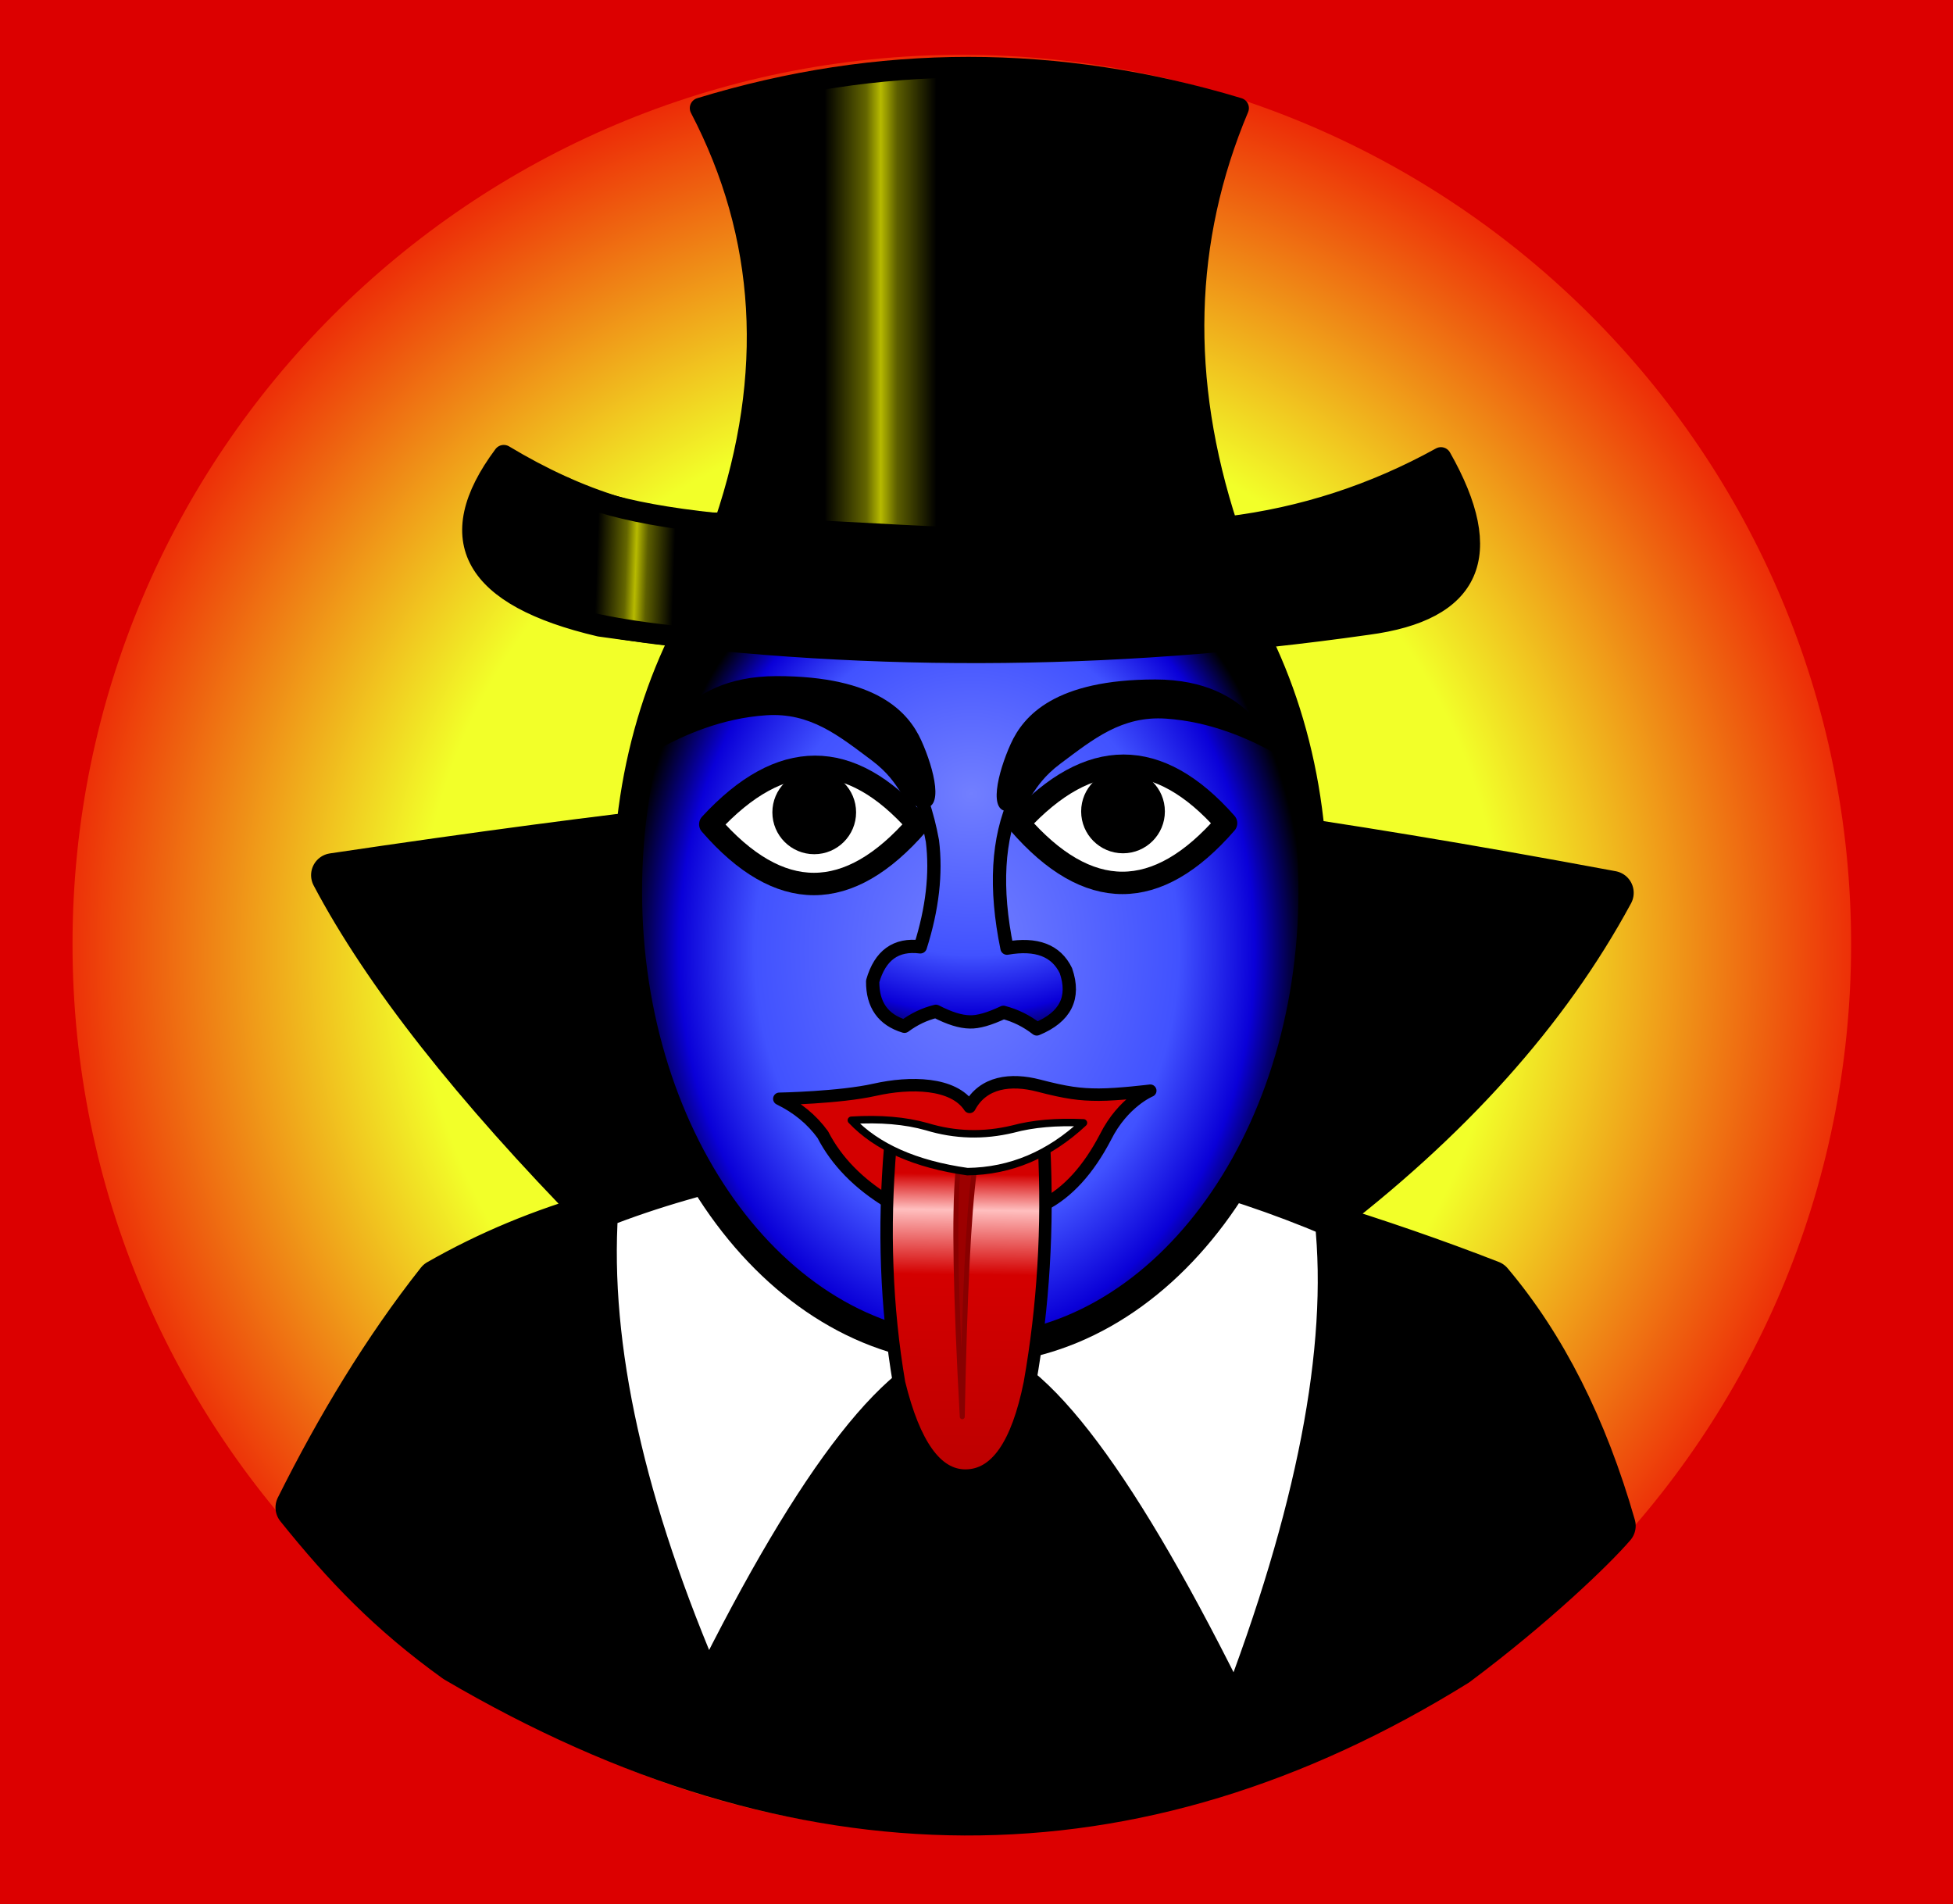
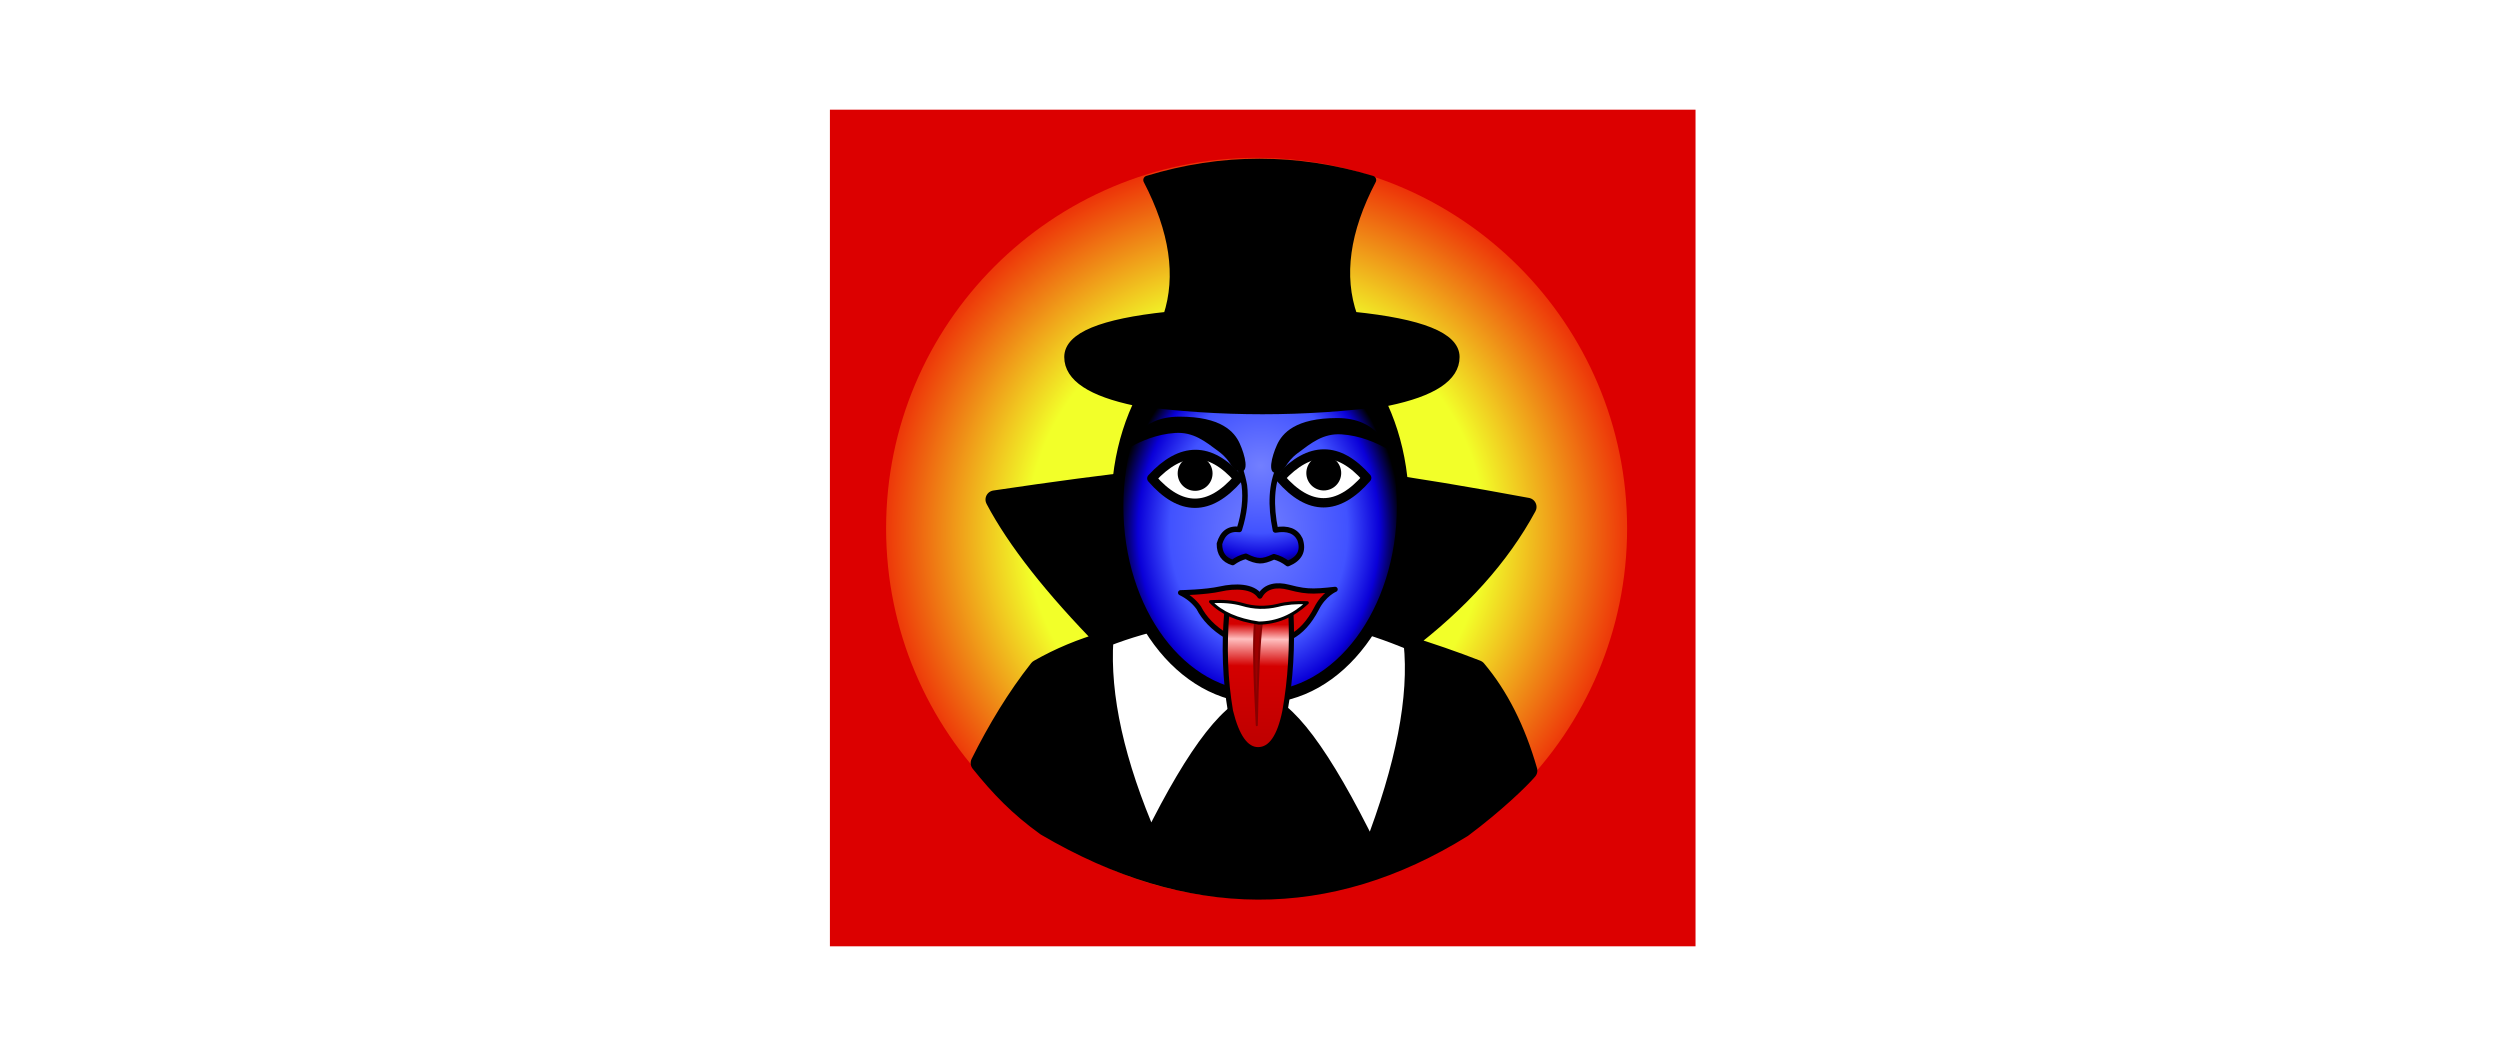
- <svg xmlns="http://www.w3.org/2000/svg" width="100%" height="100%" version="1.1" style="stroke-linecap: round; stroke-linejoin: round;background: rgba(53, 53, 53, 0.796);" viewBox="-1952.878 -164.972 2353.546 2293.984">
-   <defs id="SvgjsDefs1154">
+ <svg xmlns="http://www.w3.org/2000/svg" width="100%" height="100%" version="1.1" style="stroke-linecap: round; stroke-linejoin: round;background: rgba(53, 53, 53, 0.796);" viewBox="-4428.493 -555.438 7231.187 3074.915">
+   <defs id="SvgjsDefs2171">
    <radialGradient id="SvgjsRadialGradient3744" r="0.498" fx="0.495" fy="0.564" cx="0.495" cy="0.564">
      <stop id="SvgjsStop75868" stop-opacity="1" stop-color="#727fff" offset="0" />
      <stop id="SvgjsStop75869" stop-opacity="1" stop-color="#4152ff" offset="0.624" />
      <stop id="SvgjsStop75870" stop-opacity="1" stop-color="#0a00d8" offset="0.847" />
      <stop id="SvgjsStop75871" stop-opacity="1" stop-color="#000000" offset="1" />
    </radialGradient>
    <linearGradient id="SvgjsLinearGradient54467" x1="0" y1="-0.085" x2="-0.007" y2="1.072">
      <stop id="SvgjsStop54468" stop-opacity="1" stop-color="#ce0000" offset="0" />
      <stop id="SvgjsStop54469" stop-opacity="1" stop-color="#d40000" offset="0.145" />
      <stop id="SvgjsStop54470" stop-opacity="1" stop-color="#ffbfbf" offset="0.239" />
      <stop id="SvgjsStop54471" stop-opacity="1" stop-color="#d40000" offset="0.408" />
      <stop id="SvgjsStop54472" stop-opacity="1" stop-color="#ba0000" offset="1" />
    </linearGradient>
    <radialGradient id="SvgjsRadialGradient64869" spreadMethod="pad" r="0.475" fx="0.5" fy="0.57" cx="0.5" cy="0.57">
      <stop id="SvgjsStop122794" stop-opacity="1" stop-color="#727fff" offset="0" />
      <stop id="SvgjsStop122795" stop-opacity="1" stop-color="#4152ff" offset="0.624" />
      <stop id="SvgjsStop122796" stop-opacity="1" stop-color="#0a00d8" offset="0.847" />
      <stop id="SvgjsStop122797" stop-opacity="1" stop-color="#000000" offset="1" />
    </radialGradient>
    <radialGradient id="SvgjsRadialGradient76159" r="0.55" fx="0.499" fy="0.505" cx="0.499" cy="0.505" spreadMethod="reflect">
      <stop id="SvgjsStop79862" stop-opacity="1" stop-color="#f2ff29" offset="0" />
      <stop id="SvgjsStop79863" stop-opacity="1" stop-color="#f2ff29" offset="0.557" />
      <stop id="SvgjsStop79864" stop-opacity="1" stop-color="#ec0000" offset="1" />
    </radialGradient>
-     <linearGradient id="SvgjsLinearGradient81743" spreadMethod="pad" x1="0.226" y1="0.849" x2="0.936" y2="0.849">
-       <stop id="SvgjsStop148476" stop-opacity="1" stop-color="#000000" offset="0" />
-       <stop id="SvgjsStop148477" stop-opacity="1" stop-color="#000000" offset="0.18" />
-       <stop id="SvgjsStop148478" stop-opacity="1" stop-color="#646600" offset="0.239" />
-       <stop id="SvgjsStop148479" stop-opacity="1" stop-color="#b7ba00" offset="0.259" />
-       <stop id="SvgjsStop148480" stop-opacity="1" stop-color="#5c5e00" offset="0.282" />
-       <stop id="SvgjsStop148481" stop-opacity="1" stop-color="#000000" offset="0.337" />
-       <stop id="SvgjsStop148482" stop-opacity="1" stop-color="url(&quot;#SvgjsLinearGradient85883&quot;)" offset="1" />
-     </linearGradient>
-     <linearGradient id="SvgjsLinearGradient85883" spreadMethod="pad" x1="-0.093" y1="0.267" x2="1.143" y2="0.284">
-       <stop id="SvgjsStop148483" stop-opacity="1" stop-color="#000000" offset="0" />
-       <stop id="SvgjsStop148484" stop-opacity="1" stop-color="#000000" offset="0.18" />
-       <stop id="SvgjsStop148485" stop-opacity="1" stop-color="#646600" offset="0.239" />
-       <stop id="SvgjsStop148486" stop-opacity="1" stop-color="#b7ba00" offset="0.259" />
-       <stop id="SvgjsStop148487" stop-opacity="1" stop-color="#5c5e00" offset="0.282" />
-       <stop id="SvgjsStop148488" stop-opacity="1" stop-color="#000000" offset="0.337" />
-       <stop id="SvgjsStop148489" stop-opacity="1" stop-color="url(&quot;#SvgjsLinearGradient85883&quot;)" offset="1" />
-     </linearGradient>
  </defs>
  <svg id="S-5c-ef7d70" style="overflow: visible; pointer-events: all;" data-disabled="false" data-hidden="false">
    <rect id="R-21-d31275" width="2503.772" height="2419.915" style="stroke: rgb(0, 0, 0); stroke-opacity: 1; stroke-width: 0; fill: rgb(220, 0, 0); fill-opacity: 1;" transform="matrix(1,0,0,1,-2027.991,-238.1848)" />
    <circle id="C-ae-b0e21b" r="1071.678" cx="0" cy="0" style="stroke: rgb(0, 0, 0); stroke-opacity: 1; stroke-width: 0; fill: url(&quot;#SvgjsRadialGradient76159&quot;); fill-opacity: 1;" data-fill="#f2ff29" transform="matrix(1,0,0,1,-793.8103,972.7687)" />
  </svg>
  <svg id="S-d7-1e40b1" style="overflow: visible; pointer-events: all;" data-disabled="false" data-hidden="false">
    <path id="P-16-d84e4b" d="M-1403.909 1836.004C-1483.531 1778.796 -1537.516 1722.225 -1594.372 1651.462C-1545.973 1554.385 -1489.481 1460.622 -1424.895 1378.944Q-1334.668 1327.386 -1230.637 1298.003Q-1458.352 1065.992 -1551.489 889.574Q-1031.61 812.237 -784.351 804.531Q-535.153 813.124 -10.616 910.863Q-126.621 1125.689 -366.756 1307.474Q-255.047 1341.846 -156.309 1380.321C-91.676 1456.912 -42.316 1554.666 -8.23 1673.583C-31.812 1701.099 -103.636 1770.314 -197.388 1840.389Q-780.211 2202.224 -1403.909 1836.004 " style="stroke: rgb(0, 0, 0); stroke-opacity: 1; stroke-width: 53; fill: rgb(0, 0, 0); fill-opacity: 1;" />
    <path id="P-58-a80c98" d="M-737.733 1199.286Q-512.044 1223.362 -320.019 1304.962Q-295.334 1537.698 -435.694 1901.294Q-640.225 1483.974 -757.639 1471.277Q-877.537 1479.302 -1071.905 1872.044Q-1216.487 1538.99 -1200.433 1294.349Q-1017.06 1222.121 -737.734 1199.286 " style="stroke: rgb(0, 0, 0); stroke-opacity: 1; stroke-width: 41; fill: rgb(255, 255, 255); fill-opacity: 1;" transform="matrix(1,0,0,1,-28.0271,0.0001220703)" />
  </svg>
  <svg id="S-cf-7743e1" style="overflow: visible; pointer-events: all;" data-disabled="false" data-hidden="false">
    <ellipse id="E-4c-5e7d75" rx="413.003" ry="552.459" cx="0" cy="0" style="stroke: rgb(0, 0, 0); stroke-opacity: 1; stroke-width: 35; fill: url(&quot;#SvgjsRadialGradient3744&quot;); fill-opacity: 1;" data-fill="#4152ff" data-stroke="#000000" transform="matrix(1,0,0,1,-783.6359,908.9143)" />
    <path id="P-70-faa7e4" d="M-109.412 4508.801Q-39.889 4327.68 38.429 4219.839Q252.105 4175.619 502.327 4227.36Q568.624 4312.737 635.444 4522.229Q541.406 4419.794 435.51 4474.885Q261.061 4543.757 305.599 4760.541Q358.937 4751.19 376.581 4787.68Q393.374 4836.378 341.49 4857.862Q323.245 4843.624 301.264 4837.886Q275.663 4849.934 260.807 4849.396Q244.189 4849.22 219.909 4836.64Q199.6 4841.58 181.984 4854.672Q143.361 4842.917 143.703 4800.44Q157.137 4753.421 201.125 4758.969Q222.955 4690.119 215.731 4631.457Q197.733 4532.781 130.304 4468.91Q13.581 4434.28 -109.941 4505.11 " style="stroke: rgb(0, 0, 0); stroke-opacity: 1; stroke-width: 16; fill: url(&quot;#SvgjsRadialGradient64869&quot;); fill-opacity: 1;" data-fill="url(&quot;#SvgjsRadialGradient3744&quot;)" transform="matrix(1,0,0,1,-1044.94,-3783.014)" />
    <path id="P-2a-bff9dc" d="M816.603 4499.704S839.613 4411.047 960.187 4411.047S1119.025 4454.51 1134.489 4488.693S1162.964 4574.071 1135.129 4569.432S1113.933 4541.888 1074.389 4512.343S1000.638 4454.695 947.443 4458.242S848.52 4481.973 816.603 4499.705 " style="stroke: rgb(0, 0, 0); stroke-opacity: 1; stroke-width: 0; fill: rgb(0, 0, 0); fill-opacity: 1;" transform="matrix(1,0,0,1,-1977.091,-3761.343)" />
    <path id="P-2a-bff9dc" d="M1151.433 4499.704S1128.423 4411.047 1007.849 4411.047S849.011 4454.51 833.547 4488.693S805.072 4574.071 832.907 4569.432S854.104 4541.888 893.648 4512.343S967.399 4454.695 1020.593 4458.242S1119.516 4481.973 1151.433 4499.705 " style="stroke: rgb(0, 0, 0); stroke-opacity: 1; stroke-width: 0; fill: rgb(0, 0, 0); fill-opacity: 1;" transform="matrix(1,0,0,1,-1568.413,-3757.291)" />
    <g id="G-a7-4077c1" transform="matrix(1,0,0,1,2.159435,1.1368683772161603e-13)">
      <path id="P-7f-fb1aec" d="M350.861 4622.1Q478.473 4483.628 600.654 4622.1Q475.757 4766.002 350.861 4622.1 " style="stroke: rgb(0, 0, 0); stroke-opacity: 1; stroke-width: 27; fill: rgb(255, 255, 255); fill-opacity: 1;" transform="matrix(1,0,0,1,-1449.949,-3793.848)" />
      <circle id="C-47-b7c96b" r="50.446" cx="0" cy="0" style="stroke: rgb(0, 0, 0); stroke-opacity: 1; stroke-width: 0; fill: rgb(0, 0, 0); fill-opacity: 1;" transform="matrix(1,0,0,1,-973.8147,813.86)" />
    </g>
    <g id="G-23-042f56" transform="matrix(1,0,0,1,-8.637722,1.1368683772161603e-13)">
      <path id="P-7f-fb1aec" d="M350.861 4622.1Q478.473 4483.628 600.654 4622.1Q475.757 4766.002 350.861 4622.1 " style="stroke: rgb(0, 0, 0); stroke-opacity: 1; stroke-width: 27; fill: rgb(255, 255, 255); fill-opacity: 1;" transform="matrix(1,0,0,1,-1067.361,-3795.181)" />
      <circle id="C-47-b7c96b" r="50.446" cx="0" cy="0" style="stroke: rgb(0, 0, 0); stroke-opacity: 1; stroke-width: 0; fill: rgb(0, 0, 0); fill-opacity: 1;" transform="matrix(1,0,0,1,-590.9041,812.7618)" />
    </g>
  </svg>
  <svg id="S-d1-d8247f" style="overflow: visible; pointer-events: all;" data-disabled="false" data-hidden="false">
    <path id="P-82-d81839" d="M1003.94 4929.946S1076.521 4928.615 1119.011 4919.047C1161.501 4909.479 1213.886 4910.096 1233.263 4939.728C1249.484 4909.403 1283.061 4905.362 1316.385 4914.04S1366.005 4924.963 1389.153 4924.963S1450.985 4920.178 1450.985 4920.178S1418.192 4933.682 1396.972 4976.121Q1366.018 5035.41 1322.65 5057.672Q1267.653 5079 1223.749 5080.641Q1186.501 5077.649 1136.282 5054.743Q1081.145 5021.323 1056.358 4973.137Q1036.504 4945.834 1003.94 4929.946 " style="stroke: rgb(0, 0, 0); stroke-opacity: 1; stroke-width: 15; fill: rgb(212, 0, 0); fill-opacity: 1;" transform="matrix(1,0,0,1,-2017.667,-3770.919)" />
    <path id="P-9f-217f26" d="M-879.975 1216.218Q-879.975 1216.218 -694.681 1216.218Q-687.342 1363.06 -711.816 1501.436Q-734.345 1613.062 -789.502 1613.062Q-841.988 1613.062 -869.403 1501.436Q-892.609 1364.841 -879.975 1216.218 " style="stroke: rgb(0, 0, 0); stroke-opacity: 1; stroke-width: 15; fill: url(&quot;#SvgjsLinearGradient54467&quot;); fill-opacity: 1;" transform="matrix(1,0,0,1,-2.2737367544323206e-13,0)" data-fill="#d40000" />
    <path id="P-4c-a47e26" d="M-778.889 1247.546Q-789.043 1325.167 -793.271 1542.095Q-805.283 1323.024 -798.608 1248.246 " style="stroke: rgb(136, 0, 0); stroke-opacity: 1; stroke-width: 6; fill: rgb(156, 0, 0); fill-opacity: 1;" transform="matrix(1,0,0,1,4.547473508864641e-13,-2.2737367544323206e-13)" />
    <path id="P-76-a077b6" d="M159.565 4922.86Q211.78 4919.623 250.464 4930.607Q301.575 4946.141 354.05 4933.519Q390.62 4923.676 439.249 4925.988Q377.204 4983.774 299.454 4984.768Q205.606 4971.475 159.565 4922.86 " style="stroke: rgb(0, 0, 0); stroke-opacity: 1; stroke-width: 9; fill: rgb(255, 255, 255); fill-opacity: 1;" transform="matrix(1,0,0,1,-1086.473,-3737.966)" />
  </svg>
-   <svg id="S-2b-36f74b" style="overflow: visible; pointer-events: all;" data-hidden="false" data-disabled="false">
-     <path id="SvgjsPath143363" d="M-1230.086 600.759Q-774.887 665.644 -305.21 598.722Q-116.285 573.814 -216.407 397.488Q-337.157 464.283 -473.458 480.965Q-560.722 215.036 -460.347 -23.53Q-786.861 -122.052 -1109.099 -23.53Q-988.6 207.498 -1079.517 476.298Q-1207.778 477.776 -1345.777 394.787Q-1459.393 547.138 -1230.086 600.759 " style="stroke: rgb(0, 0, 0); stroke-opacity: 1; stroke-width: 25; fill: url(&quot;#SvgjsLinearGradient81743&quot;); fill-opacity: 1;" data-fill="#000000" transform="matrix(1,0,0,1,-1.8189894035458565e-12,-11.14154)" />
-     <path id="SvgjsPath143361" d="M-1228.504 385.426Q-1246.206 434.466 -1251.259 530.426Q-1167.753 574.623 -769.78 581.005Q-771.794 504.788 -772.957 445.006Q-791.825 444.628 -952.648 435.859Q-1158.985 424.383 -1228.504 385.426 " style="stroke: rgb(0, 0, 0); stroke-opacity: 1; stroke-width: 25; fill: url(&quot;#SvgjsLinearGradient85883&quot;); fill-opacity: 1;" data-fill="url(&quot;#SvgjsLinearGradient85883&quot;)" transform="matrix(1,0,0,1,-43.39001,37.11872)" />
+   <svg id="S-c9-ce6460" style="overflow: visible; pointer-events: all;">
+     <path id="SvgjsPath2750" d="M-1142.92 617.216Q-774.887 665.644 -414.727 617.216Q-219.175 576.46 -219.175 488.377Q-219.175 400.109 -514.775 369.909Q-575.559 196.661 -460.347 -23.53Q-786.861 -122.052 -1109.099 -23.53Q-994.647 196.661 -1051.297 369.909Q-1337.675 400.109 -1337.675 488.377Q-1337.675 576.46 -1142.92 617.216 " style="stroke: rgb(0, 0, 0); stroke-opacity: 1; stroke-width: 25; fill: rgb(0, 0, 0); fill-opacity: 1;" data-fill="#000000" transform="matrix(1,0,0,1,-1.8189894035458565e-12,-11.14154)" />
+     <rect id="R-1a-a99639" width="100" height="100" style="stroke: rgb(176, 0, 0); stroke-opacity: 1; stroke-width: 0; fill: rgb(0, 0, 0); fill-opacity: 0;" transform="matrix(1,0,0,1,-3682.419,823.2659)" />
+     <rect id="R-6e-a26190" width="100" height="100" style="stroke: rgb(176, 0, 0); stroke-opacity: 1; stroke-width: 0; fill: rgb(0, 0, 0); fill-opacity: 0;" transform="matrix(1,0,0,1,1956.619,834.7977)" />
  </svg>
</svg>
